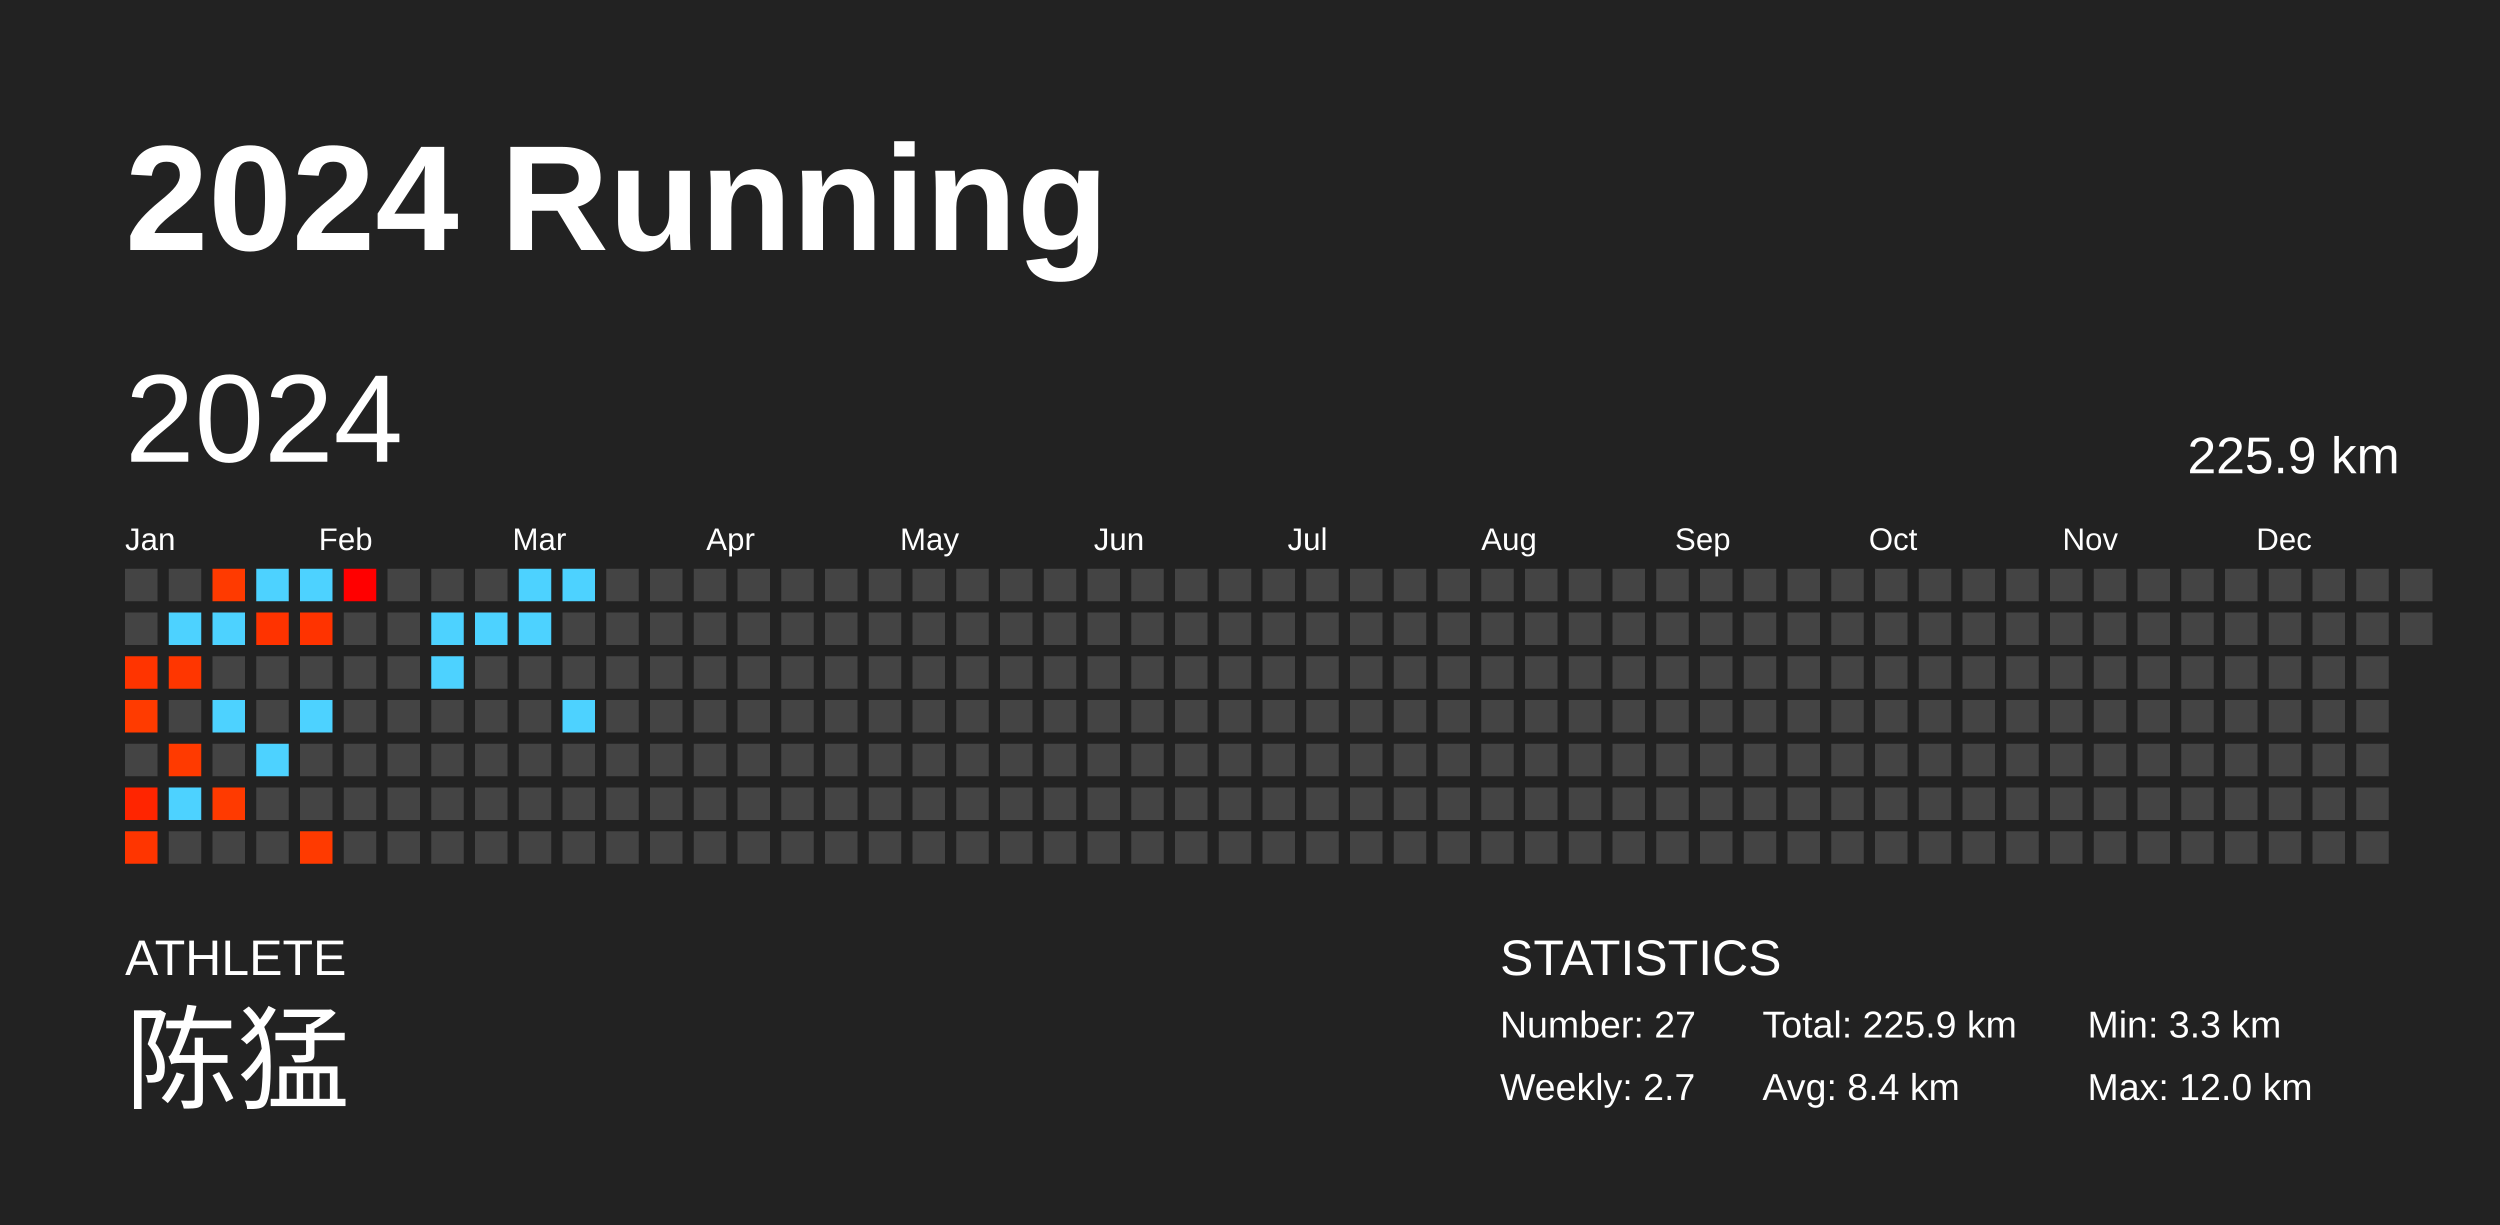
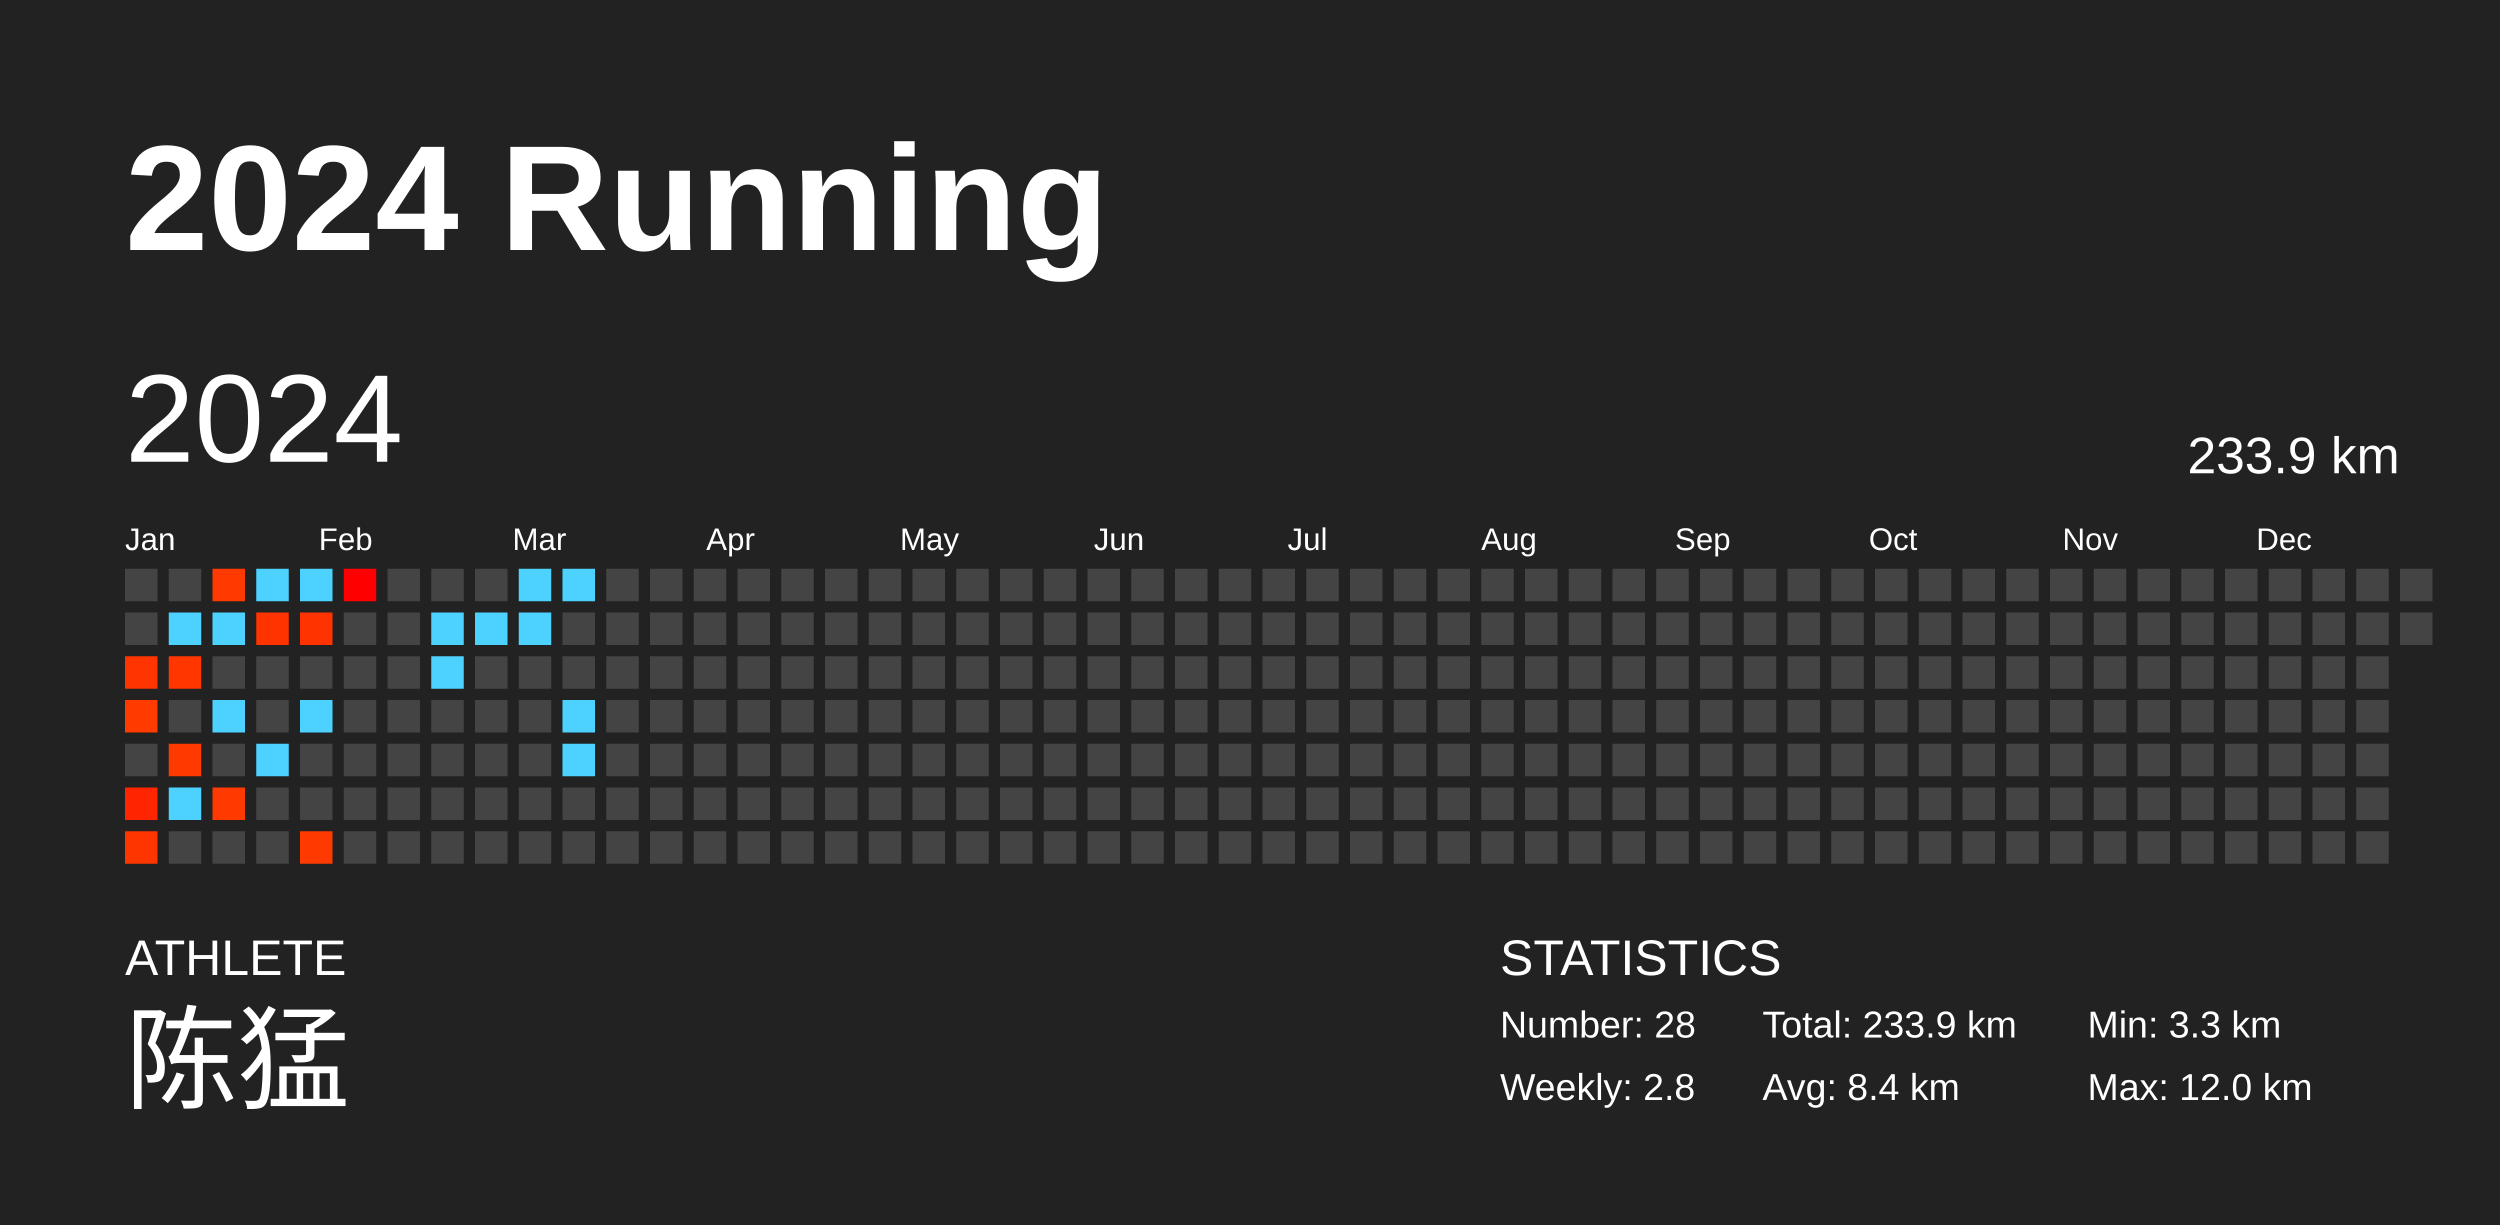
<svg xmlns="http://www.w3.org/2000/svg" baseProfile="full" height="98mm" version="1.1" viewBox="0,0,200,98" width="200mm">
  <defs />
  <rect fill="#222222" height="98" width="200" x="0" y="0" />
  <text fill="#FFFFFF" style="font-size:12px; font-family:Arial; font-weight:bold;" x="10" y="20">2024 Running</text>
  <text fill="#FFFFFF" style="font-size:4px; font-family:Arial" x="10" y="78">ATHLETE</text>
  <text fill="#FFFFFF" style="font-size:9px; font-family:Arial" x="10" y="88">陈猛</text>
  <text fill="#FFFFFF" style="font-size:4px; font-family:Arial" x="120" y="78">STATISTICS</text>
-   <text fill="#FFFFFF" style="font-size:3px; font-family:Arial" x="120" y="83">Number: 27</text>
-   <text fill="#FFFFFF" style="font-size:3px; font-family:Arial" x="120" y="88">Weekly: 2.7</text>
-   <text fill="#FFFFFF" style="font-size:3px; font-family:Arial" x="141" y="83">Total: 225.9 km</text>
+   <text fill="#FFFFFF" style="font-size:3px; font-family:Arial" x="120" y="83">Number: 28</text>
+   <text fill="#FFFFFF" style="font-size:3px; font-family:Arial" x="120" y="88">Weekly: 2.8</text>
+   <text fill="#FFFFFF" style="font-size:3px; font-family:Arial" x="141" y="83">Total: 233.9 km</text>
  <text fill="#FFFFFF" style="font-size:3px; font-family:Arial" x="141" y="88">Avg: 8.4 km</text>
  <text fill="#FFFFFF" style="font-size:3px; font-family:Arial" x="167" y="83">Min: 3.3 km</text>
  <text fill="#FFFFFF" style="font-size:3px; font-family:Arial" x="167" y="88">Max: 12.0 km</text>
  <text dominant-baseline="hanging" fill="#FFFFFF" style="font-size:10.0px; font-family:Arial;" x="10" y="30">2024</text>
-   <text dominant-baseline="hanging" fill="#FFFFFF" style="font-size:4.125px; font-family:Arial;" x="175" y="35">225.9 km</text>
+   <text dominant-baseline="hanging" fill="#FFFFFF" style="font-size:4.125px; font-family:Arial;" x="175" y="35">233.9 km</text>
  <text fill="#FFFFFF" style="font-size:2.5px; font-family:Arial" x="10.0" y="44">Jan</text>
  <text fill="#FFFFFF" style="font-size:2.5px; font-family:Arial" x="25.5" y="44">Feb</text>
  <text fill="#FFFFFF" style="font-size:2.5px; font-family:Arial" x="41.0" y="44">Mar</text>
  <text fill="#FFFFFF" style="font-size:2.5px; font-family:Arial" x="56.5" y="44">Apr</text>
  <text fill="#FFFFFF" style="font-size:2.5px; font-family:Arial" x="72.0" y="44">May</text>
  <text fill="#FFFFFF" style="font-size:2.5px; font-family:Arial" x="87.5" y="44">Jun</text>
  <text fill="#FFFFFF" style="font-size:2.5px; font-family:Arial" x="103.0" y="44">Jul</text>
  <text fill="#FFFFFF" style="font-size:2.5px; font-family:Arial" x="118.5" y="44">Aug</text>
  <text fill="#FFFFFF" style="font-size:2.5px; font-family:Arial" x="134.0" y="44">Sep</text>
  <text fill="#FFFFFF" style="font-size:2.5px; font-family:Arial" x="149.5" y="44">Oct</text>
  <text fill="#FFFFFF" style="font-size:2.5px; font-family:Arial" x="165.0" y="44">Nov</text>
  <text fill="#FFFFFF" style="font-size:2.5px; font-family:Arial" x="180.5" y="44">Dec</text>
  <rect fill="#444444" height="2.6" width="2.6" x="10.0" y="45.5" />
  <rect fill="#444444" height="2.6" width="2.6" x="10.0" y="49.0" />
  <rect fill="#ff3400" height="2.6" width="2.6" x="10.0" y="52.5" />
  <rect fill="#ff3b00" height="2.6" width="2.6" x="10.0" y="56.0" />
  <rect fill="#444444" height="2.6" width="2.6" x="10.0" y="59.5" />
  <rect fill="#ff2500" height="2.6" width="2.6" x="10.0" y="63.0" />
  <rect fill="#ff3500" height="2.6" width="2.6" x="10.0" y="66.5" />
  <rect fill="#444444" height="2.6" width="2.6" x="13.5" y="45.5" />
  <rect fill="#4dd2ff" height="2.6" width="2.6" x="13.5" y="49.0" />
  <rect fill="#ff3600" height="2.6" width="2.6" x="13.5" y="52.5" />
  <rect fill="#444444" height="2.6" width="2.6" x="13.5" y="56.0" />
  <rect fill="#ff3a00" height="2.6" width="2.6" x="13.5" y="59.5" />
  <rect fill="#4dd2ff" height="2.6" width="2.6" x="13.5" y="63.0" />
  <rect fill="#444444" height="2.6" width="2.6" x="13.5" y="66.5" />
  <rect fill="#ff3a00" height="2.6" width="2.6" x="17.0" y="45.5" />
  <rect fill="#4dd2ff" height="2.6" width="2.6" x="17.0" y="49.0" />
  <rect fill="#444444" height="2.6" width="2.6" x="17.0" y="52.5" />
  <rect fill="#4dd2ff" height="2.6" width="2.6" x="17.0" y="56.0" />
  <rect fill="#444444" height="2.6" width="2.6" x="17.0" y="59.5" />
  <rect fill="#ff3a00" height="2.6" width="2.6" x="17.0" y="63.0" />
  <rect fill="#444444" height="2.6" width="2.6" x="17.0" y="66.5" />
  <rect fill="#4dd2ff" height="2.6" width="2.6" x="20.5" y="45.5" />
  <rect fill="#ff3300" height="2.6" width="2.6" x="20.5" y="49.0" />
  <rect fill="#444444" height="2.6" width="2.6" x="20.5" y="52.5" />
  <rect fill="#444444" height="2.6" width="2.6" x="20.5" y="56.0" />
  <rect fill="#4dd2ff" height="2.6" width="2.6" x="20.5" y="59.5" />
  <rect fill="#444444" height="2.6" width="2.6" x="20.5" y="63.0" />
  <rect fill="#444444" height="2.6" width="2.6" x="20.5" y="66.5" />
  <rect fill="#4dd2ff" height="2.6" width="2.6" x="24.0" y="45.5" />
  <rect fill="#ff3300" height="2.6" width="2.6" x="24.0" y="49.0" />
  <rect fill="#444444" height="2.6" width="2.6" x="24.0" y="52.5" />
  <rect fill="#4dd2ff" height="2.6" width="2.6" x="24.0" y="56.0" />
  <rect fill="#444444" height="2.6" width="2.6" x="24.0" y="59.5" />
  <rect fill="#444444" height="2.6" width="2.6" x="24.0" y="63.0" />
  <rect fill="#ff3a00" height="2.6" width="2.6" x="24.0" y="66.5" />
  <rect fill="#ff0000" height="2.6" width="2.6" x="27.5" y="45.5" />
  <rect fill="#444444" height="2.6" width="2.6" x="27.5" y="49.0" />
  <rect fill="#444444" height="2.6" width="2.6" x="27.5" y="52.5" />
  <rect fill="#444444" height="2.6" width="2.6" x="27.5" y="56.0" />
  <rect fill="#444444" height="2.6" width="2.6" x="27.5" y="59.5" />
  <rect fill="#444444" height="2.6" width="2.6" x="27.5" y="63.0" />
  <rect fill="#444444" height="2.6" width="2.6" x="27.5" y="66.5" />
  <rect fill="#444444" height="2.6" width="2.6" x="31.0" y="45.5" />
  <rect fill="#444444" height="2.6" width="2.6" x="31.0" y="49.0" />
  <rect fill="#444444" height="2.6" width="2.6" x="31.0" y="52.5" />
  <rect fill="#444444" height="2.6" width="2.6" x="31.0" y="56.0" />
  <rect fill="#444444" height="2.6" width="2.6" x="31.0" y="59.5" />
  <rect fill="#444444" height="2.6" width="2.6" x="31.0" y="63.0" />
  <rect fill="#444444" height="2.6" width="2.6" x="31.0" y="66.5" />
  <rect fill="#444444" height="2.6" width="2.6" x="34.5" y="45.5" />
  <rect fill="#4dd2ff" height="2.6" width="2.6" x="34.5" y="49.0" />
  <rect fill="#4dd2ff" height="2.6" width="2.6" x="34.5" y="52.5" />
  <rect fill="#444444" height="2.6" width="2.6" x="34.5" y="56.0" />
  <rect fill="#444444" height="2.6" width="2.6" x="34.5" y="59.5" />
  <rect fill="#444444" height="2.6" width="2.6" x="34.5" y="63.0" />
  <rect fill="#444444" height="2.6" width="2.6" x="34.5" y="66.5" />
  <rect fill="#444444" height="2.6" width="2.6" x="38.0" y="45.5" />
  <rect fill="#4dd2ff" height="2.6" width="2.6" x="38.0" y="49.0" />
  <rect fill="#444444" height="2.6" width="2.6" x="38.0" y="52.5" />
  <rect fill="#444444" height="2.6" width="2.6" x="38.0" y="56.0" />
  <rect fill="#444444" height="2.6" width="2.6" x="38.0" y="59.5" />
  <rect fill="#444444" height="2.6" width="2.6" x="38.0" y="63.0" />
  <rect fill="#444444" height="2.6" width="2.6" x="38.0" y="66.5" />
  <rect fill="#4dd2ff" height="2.6" width="2.6" x="41.5" y="45.5" />
  <rect fill="#4dd2ff" height="2.6" width="2.6" x="41.5" y="49.0" />
  <rect fill="#444444" height="2.6" width="2.6" x="41.5" y="52.5" />
  <rect fill="#444444" height="2.6" width="2.6" x="41.5" y="56.0" />
  <rect fill="#444444" height="2.6" width="2.6" x="41.5" y="59.5" />
  <rect fill="#444444" height="2.6" width="2.6" x="41.5" y="63.0" />
  <rect fill="#444444" height="2.6" width="2.6" x="41.5" y="66.5" />
  <rect fill="#4dd2ff" height="2.6" width="2.6" x="45.0" y="45.5" />
  <rect fill="#444444" height="2.6" width="2.6" x="45.0" y="49.0" />
  <rect fill="#444444" height="2.6" width="2.6" x="45.0" y="52.5" />
  <rect fill="#4dd2ff" height="2.6" width="2.6" x="45.0" y="56.0" />
-   <rect fill="#444444" height="2.6" width="2.6" x="45.0" y="59.5" />
+   <rect fill="#4dd2ff" height="2.6" width="2.6" x="45.0" y="59.5" />
  <rect fill="#444444" height="2.6" width="2.6" x="45.0" y="63.0" />
  <rect fill="#444444" height="2.6" width="2.6" x="45.0" y="66.5" />
  <rect fill="#444444" height="2.6" width="2.6" x="48.5" y="45.5" />
  <rect fill="#444444" height="2.6" width="2.6" x="48.5" y="49.0" />
  <rect fill="#444444" height="2.6" width="2.6" x="48.5" y="52.5" />
  <rect fill="#444444" height="2.6" width="2.6" x="48.5" y="56.0" />
  <rect fill="#444444" height="2.6" width="2.6" x="48.5" y="59.5" />
  <rect fill="#444444" height="2.6" width="2.6" x="48.5" y="63.0" />
  <rect fill="#444444" height="2.6" width="2.6" x="48.5" y="66.5" />
  <rect fill="#444444" height="2.6" width="2.6" x="52.0" y="45.5" />
  <rect fill="#444444" height="2.6" width="2.6" x="52.0" y="49.0" />
  <rect fill="#444444" height="2.6" width="2.6" x="52.0" y="52.5" />
  <rect fill="#444444" height="2.6" width="2.6" x="52.0" y="56.0" />
  <rect fill="#444444" height="2.6" width="2.6" x="52.0" y="59.5" />
  <rect fill="#444444" height="2.6" width="2.6" x="52.0" y="63.0" />
  <rect fill="#444444" height="2.6" width="2.6" x="52.0" y="66.5" />
  <rect fill="#444444" height="2.6" width="2.6" x="55.5" y="45.5" />
  <rect fill="#444444" height="2.6" width="2.6" x="55.5" y="49.0" />
  <rect fill="#444444" height="2.6" width="2.6" x="55.5" y="52.5" />
  <rect fill="#444444" height="2.6" width="2.6" x="55.5" y="56.0" />
  <rect fill="#444444" height="2.6" width="2.6" x="55.5" y="59.5" />
  <rect fill="#444444" height="2.6" width="2.6" x="55.5" y="63.0" />
  <rect fill="#444444" height="2.6" width="2.6" x="55.5" y="66.5" />
  <rect fill="#444444" height="2.6" width="2.6" x="59.0" y="45.5" />
  <rect fill="#444444" height="2.6" width="2.6" x="59.0" y="49.0" />
  <rect fill="#444444" height="2.6" width="2.6" x="59.0" y="52.5" />
  <rect fill="#444444" height="2.6" width="2.6" x="59.0" y="56.0" />
  <rect fill="#444444" height="2.6" width="2.6" x="59.0" y="59.5" />
  <rect fill="#444444" height="2.6" width="2.6" x="59.0" y="63.0" />
  <rect fill="#444444" height="2.6" width="2.6" x="59.0" y="66.5" />
  <rect fill="#444444" height="2.6" width="2.6" x="62.5" y="45.5" />
  <rect fill="#444444" height="2.6" width="2.6" x="62.5" y="49.0" />
  <rect fill="#444444" height="2.6" width="2.6" x="62.5" y="52.5" />
  <rect fill="#444444" height="2.6" width="2.6" x="62.5" y="56.0" />
  <rect fill="#444444" height="2.6" width="2.6" x="62.5" y="59.5" />
  <rect fill="#444444" height="2.6" width="2.6" x="62.5" y="63.0" />
  <rect fill="#444444" height="2.6" width="2.6" x="62.5" y="66.5" />
  <rect fill="#444444" height="2.6" width="2.6" x="66.0" y="45.5" />
  <rect fill="#444444" height="2.6" width="2.6" x="66.0" y="49.0" />
  <rect fill="#444444" height="2.6" width="2.6" x="66.0" y="52.5" />
  <rect fill="#444444" height="2.6" width="2.6" x="66.0" y="56.0" />
  <rect fill="#444444" height="2.6" width="2.6" x="66.0" y="59.5" />
  <rect fill="#444444" height="2.6" width="2.6" x="66.0" y="63.0" />
  <rect fill="#444444" height="2.6" width="2.6" x="66.0" y="66.5" />
  <rect fill="#444444" height="2.6" width="2.6" x="69.5" y="45.5" />
  <rect fill="#444444" height="2.6" width="2.6" x="69.5" y="49.0" />
  <rect fill="#444444" height="2.6" width="2.6" x="69.5" y="52.5" />
  <rect fill="#444444" height="2.6" width="2.6" x="69.5" y="56.0" />
  <rect fill="#444444" height="2.6" width="2.6" x="69.5" y="59.5" />
  <rect fill="#444444" height="2.6" width="2.6" x="69.5" y="63.0" />
  <rect fill="#444444" height="2.6" width="2.6" x="69.5" y="66.5" />
  <rect fill="#444444" height="2.6" width="2.6" x="73.0" y="45.5" />
  <rect fill="#444444" height="2.6" width="2.6" x="73.0" y="49.0" />
  <rect fill="#444444" height="2.6" width="2.6" x="73.0" y="52.5" />
  <rect fill="#444444" height="2.6" width="2.6" x="73.0" y="56.0" />
  <rect fill="#444444" height="2.6" width="2.6" x="73.0" y="59.5" />
  <rect fill="#444444" height="2.6" width="2.6" x="73.0" y="63.0" />
  <rect fill="#444444" height="2.6" width="2.6" x="73.0" y="66.5" />
  <rect fill="#444444" height="2.6" width="2.6" x="76.5" y="45.5" />
  <rect fill="#444444" height="2.6" width="2.6" x="76.5" y="49.0" />
  <rect fill="#444444" height="2.6" width="2.6" x="76.5" y="52.5" />
  <rect fill="#444444" height="2.6" width="2.6" x="76.5" y="56.0" />
  <rect fill="#444444" height="2.6" width="2.6" x="76.5" y="59.5" />
  <rect fill="#444444" height="2.6" width="2.6" x="76.5" y="63.0" />
  <rect fill="#444444" height="2.6" width="2.6" x="76.5" y="66.5" />
  <rect fill="#444444" height="2.6" width="2.6" x="80.0" y="45.5" />
  <rect fill="#444444" height="2.6" width="2.6" x="80.0" y="49.0" />
  <rect fill="#444444" height="2.6" width="2.6" x="80.0" y="52.5" />
  <rect fill="#444444" height="2.6" width="2.6" x="80.0" y="56.0" />
  <rect fill="#444444" height="2.6" width="2.6" x="80.0" y="59.5" />
  <rect fill="#444444" height="2.6" width="2.6" x="80.0" y="63.0" />
  <rect fill="#444444" height="2.6" width="2.6" x="80.0" y="66.5" />
  <rect fill="#444444" height="2.6" width="2.6" x="83.5" y="45.5" />
  <rect fill="#444444" height="2.6" width="2.6" x="83.5" y="49.0" />
  <rect fill="#444444" height="2.6" width="2.6" x="83.5" y="52.5" />
  <rect fill="#444444" height="2.6" width="2.6" x="83.5" y="56.0" />
  <rect fill="#444444" height="2.6" width="2.6" x="83.5" y="59.5" />
  <rect fill="#444444" height="2.6" width="2.6" x="83.5" y="63.0" />
  <rect fill="#444444" height="2.6" width="2.6" x="83.5" y="66.5" />
  <rect fill="#444444" height="2.6" width="2.6" x="87.0" y="45.5" />
  <rect fill="#444444" height="2.6" width="2.6" x="87.0" y="49.0" />
  <rect fill="#444444" height="2.6" width="2.6" x="87.0" y="52.5" />
  <rect fill="#444444" height="2.6" width="2.6" x="87.0" y="56.0" />
  <rect fill="#444444" height="2.6" width="2.6" x="87.0" y="59.5" />
  <rect fill="#444444" height="2.6" width="2.6" x="87.0" y="63.0" />
  <rect fill="#444444" height="2.6" width="2.6" x="87.0" y="66.5" />
  <rect fill="#444444" height="2.6" width="2.6" x="90.5" y="45.5" />
  <rect fill="#444444" height="2.6" width="2.6" x="90.5" y="49.0" />
  <rect fill="#444444" height="2.6" width="2.6" x="90.5" y="52.5" />
  <rect fill="#444444" height="2.6" width="2.6" x="90.5" y="56.0" />
  <rect fill="#444444" height="2.6" width="2.6" x="90.5" y="59.5" />
  <rect fill="#444444" height="2.6" width="2.6" x="90.5" y="63.0" />
  <rect fill="#444444" height="2.6" width="2.6" x="90.5" y="66.5" />
  <rect fill="#444444" height="2.6" width="2.6" x="94.0" y="45.5" />
  <rect fill="#444444" height="2.6" width="2.6" x="94.0" y="49.0" />
  <rect fill="#444444" height="2.6" width="2.6" x="94.0" y="52.5" />
  <rect fill="#444444" height="2.6" width="2.6" x="94.0" y="56.0" />
  <rect fill="#444444" height="2.6" width="2.6" x="94.0" y="59.5" />
  <rect fill="#444444" height="2.6" width="2.6" x="94.0" y="63.0" />
  <rect fill="#444444" height="2.6" width="2.6" x="94.0" y="66.5" />
  <rect fill="#444444" height="2.6" width="2.6" x="97.5" y="45.5" />
  <rect fill="#444444" height="2.6" width="2.6" x="97.5" y="49.0" />
  <rect fill="#444444" height="2.6" width="2.6" x="97.5" y="52.5" />
  <rect fill="#444444" height="2.6" width="2.6" x="97.5" y="56.0" />
  <rect fill="#444444" height="2.6" width="2.6" x="97.5" y="59.5" />
  <rect fill="#444444" height="2.6" width="2.6" x="97.5" y="63.0" />
  <rect fill="#444444" height="2.6" width="2.6" x="97.5" y="66.5" />
  <rect fill="#444444" height="2.6" width="2.6" x="101.0" y="45.5" />
  <rect fill="#444444" height="2.6" width="2.6" x="101.0" y="49.0" />
  <rect fill="#444444" height="2.6" width="2.6" x="101.0" y="52.5" />
  <rect fill="#444444" height="2.6" width="2.6" x="101.0" y="56.0" />
  <rect fill="#444444" height="2.6" width="2.6" x="101.0" y="59.5" />
  <rect fill="#444444" height="2.6" width="2.6" x="101.0" y="63.0" />
  <rect fill="#444444" height="2.6" width="2.6" x="101.0" y="66.5" />
  <rect fill="#444444" height="2.6" width="2.6" x="104.5" y="45.5" />
  <rect fill="#444444" height="2.6" width="2.6" x="104.5" y="49.0" />
  <rect fill="#444444" height="2.6" width="2.6" x="104.5" y="52.5" />
  <rect fill="#444444" height="2.6" width="2.6" x="104.5" y="56.0" />
  <rect fill="#444444" height="2.6" width="2.6" x="104.5" y="59.5" />
  <rect fill="#444444" height="2.6" width="2.6" x="104.5" y="63.0" />
  <rect fill="#444444" height="2.6" width="2.6" x="104.5" y="66.5" />
  <rect fill="#444444" height="2.6" width="2.6" x="108.0" y="45.5" />
  <rect fill="#444444" height="2.6" width="2.6" x="108.0" y="49.0" />
  <rect fill="#444444" height="2.6" width="2.6" x="108.0" y="52.5" />
  <rect fill="#444444" height="2.6" width="2.6" x="108.0" y="56.0" />
  <rect fill="#444444" height="2.6" width="2.6" x="108.0" y="59.5" />
  <rect fill="#444444" height="2.6" width="2.6" x="108.0" y="63.0" />
  <rect fill="#444444" height="2.6" width="2.6" x="108.0" y="66.5" />
  <rect fill="#444444" height="2.6" width="2.6" x="111.5" y="45.5" />
  <rect fill="#444444" height="2.6" width="2.6" x="111.5" y="49.0" />
  <rect fill="#444444" height="2.6" width="2.6" x="111.5" y="52.5" />
  <rect fill="#444444" height="2.6" width="2.6" x="111.5" y="56.0" />
  <rect fill="#444444" height="2.6" width="2.6" x="111.5" y="59.5" />
  <rect fill="#444444" height="2.6" width="2.6" x="111.5" y="63.0" />
  <rect fill="#444444" height="2.6" width="2.6" x="111.5" y="66.5" />
  <rect fill="#444444" height="2.6" width="2.6" x="115.0" y="45.5" />
  <rect fill="#444444" height="2.6" width="2.6" x="115.0" y="49.0" />
  <rect fill="#444444" height="2.6" width="2.6" x="115.0" y="52.5" />
  <rect fill="#444444" height="2.6" width="2.6" x="115.0" y="56.0" />
  <rect fill="#444444" height="2.6" width="2.6" x="115.0" y="59.5" />
  <rect fill="#444444" height="2.6" width="2.6" x="115.0" y="63.0" />
  <rect fill="#444444" height="2.6" width="2.6" x="115.0" y="66.5" />
  <rect fill="#444444" height="2.6" width="2.6" x="118.5" y="45.5" />
  <rect fill="#444444" height="2.6" width="2.6" x="118.5" y="49.0" />
  <rect fill="#444444" height="2.6" width="2.6" x="118.5" y="52.5" />
  <rect fill="#444444" height="2.6" width="2.6" x="118.5" y="56.0" />
  <rect fill="#444444" height="2.6" width="2.6" x="118.5" y="59.5" />
  <rect fill="#444444" height="2.6" width="2.6" x="118.5" y="63.0" />
  <rect fill="#444444" height="2.6" width="2.6" x="118.5" y="66.5" />
  <rect fill="#444444" height="2.6" width="2.6" x="122.0" y="45.5" />
  <rect fill="#444444" height="2.6" width="2.6" x="122.0" y="49.0" />
  <rect fill="#444444" height="2.6" width="2.6" x="122.0" y="52.5" />
  <rect fill="#444444" height="2.6" width="2.6" x="122.0" y="56.0" />
  <rect fill="#444444" height="2.6" width="2.6" x="122.0" y="59.5" />
  <rect fill="#444444" height="2.6" width="2.6" x="122.0" y="63.0" />
  <rect fill="#444444" height="2.6" width="2.6" x="122.0" y="66.5" />
  <rect fill="#444444" height="2.6" width="2.6" x="125.5" y="45.5" />
  <rect fill="#444444" height="2.6" width="2.6" x="125.5" y="49.0" />
  <rect fill="#444444" height="2.6" width="2.6" x="125.5" y="52.5" />
  <rect fill="#444444" height="2.6" width="2.6" x="125.5" y="56.0" />
  <rect fill="#444444" height="2.6" width="2.6" x="125.5" y="59.5" />
  <rect fill="#444444" height="2.6" width="2.6" x="125.5" y="63.0" />
  <rect fill="#444444" height="2.6" width="2.6" x="125.5" y="66.5" />
  <rect fill="#444444" height="2.6" width="2.6" x="129.0" y="45.5" />
  <rect fill="#444444" height="2.6" width="2.6" x="129.0" y="49.0" />
  <rect fill="#444444" height="2.6" width="2.6" x="129.0" y="52.5" />
  <rect fill="#444444" height="2.6" width="2.6" x="129.0" y="56.0" />
  <rect fill="#444444" height="2.6" width="2.6" x="129.0" y="59.5" />
  <rect fill="#444444" height="2.6" width="2.6" x="129.0" y="63.0" />
  <rect fill="#444444" height="2.6" width="2.6" x="129.0" y="66.5" />
  <rect fill="#444444" height="2.6" width="2.6" x="132.5" y="45.5" />
  <rect fill="#444444" height="2.6" width="2.6" x="132.5" y="49.0" />
  <rect fill="#444444" height="2.6" width="2.6" x="132.5" y="52.5" />
  <rect fill="#444444" height="2.6" width="2.6" x="132.5" y="56.0" />
  <rect fill="#444444" height="2.6" width="2.6" x="132.5" y="59.5" />
  <rect fill="#444444" height="2.6" width="2.6" x="132.5" y="63.0" />
  <rect fill="#444444" height="2.6" width="2.6" x="132.5" y="66.5" />
  <rect fill="#444444" height="2.6" width="2.6" x="136.0" y="45.5" />
  <rect fill="#444444" height="2.6" width="2.6" x="136.0" y="49.0" />
  <rect fill="#444444" height="2.6" width="2.6" x="136.0" y="52.5" />
  <rect fill="#444444" height="2.6" width="2.6" x="136.0" y="56.0" />
  <rect fill="#444444" height="2.6" width="2.6" x="136.0" y="59.5" />
  <rect fill="#444444" height="2.6" width="2.6" x="136.0" y="63.0" />
  <rect fill="#444444" height="2.6" width="2.6" x="136.0" y="66.5" />
  <rect fill="#444444" height="2.6" width="2.6" x="139.5" y="45.5" />
  <rect fill="#444444" height="2.6" width="2.6" x="139.5" y="49.0" />
  <rect fill="#444444" height="2.6" width="2.6" x="139.5" y="52.5" />
  <rect fill="#444444" height="2.6" width="2.6" x="139.5" y="56.0" />
  <rect fill="#444444" height="2.6" width="2.6" x="139.5" y="59.5" />
  <rect fill="#444444" height="2.6" width="2.6" x="139.5" y="63.0" />
  <rect fill="#444444" height="2.6" width="2.6" x="139.5" y="66.5" />
  <rect fill="#444444" height="2.6" width="2.6" x="143.0" y="45.5" />
  <rect fill="#444444" height="2.6" width="2.6" x="143.0" y="49.0" />
  <rect fill="#444444" height="2.6" width="2.6" x="143.0" y="52.5" />
  <rect fill="#444444" height="2.6" width="2.6" x="143.0" y="56.0" />
  <rect fill="#444444" height="2.6" width="2.6" x="143.0" y="59.5" />
  <rect fill="#444444" height="2.6" width="2.6" x="143.0" y="63.0" />
  <rect fill="#444444" height="2.6" width="2.6" x="143.0" y="66.5" />
  <rect fill="#444444" height="2.6" width="2.6" x="146.5" y="45.5" />
  <rect fill="#444444" height="2.6" width="2.6" x="146.5" y="49.0" />
  <rect fill="#444444" height="2.6" width="2.6" x="146.5" y="52.5" />
  <rect fill="#444444" height="2.6" width="2.6" x="146.5" y="56.0" />
  <rect fill="#444444" height="2.6" width="2.6" x="146.5" y="59.5" />
  <rect fill="#444444" height="2.6" width="2.6" x="146.5" y="63.0" />
  <rect fill="#444444" height="2.6" width="2.6" x="146.5" y="66.5" />
  <rect fill="#444444" height="2.6" width="2.6" x="150.0" y="45.5" />
  <rect fill="#444444" height="2.6" width="2.6" x="150.0" y="49.0" />
  <rect fill="#444444" height="2.6" width="2.6" x="150.0" y="52.5" />
  <rect fill="#444444" height="2.6" width="2.6" x="150.0" y="56.0" />
  <rect fill="#444444" height="2.6" width="2.6" x="150.0" y="59.5" />
  <rect fill="#444444" height="2.6" width="2.6" x="150.0" y="63.0" />
  <rect fill="#444444" height="2.6" width="2.6" x="150.0" y="66.5" />
  <rect fill="#444444" height="2.6" width="2.6" x="153.5" y="45.5" />
  <rect fill="#444444" height="2.6" width="2.6" x="153.5" y="49.0" />
  <rect fill="#444444" height="2.6" width="2.6" x="153.5" y="52.5" />
  <rect fill="#444444" height="2.6" width="2.6" x="153.5" y="56.0" />
  <rect fill="#444444" height="2.6" width="2.6" x="153.5" y="59.5" />
  <rect fill="#444444" height="2.6" width="2.6" x="153.5" y="63.0" />
  <rect fill="#444444" height="2.6" width="2.6" x="153.5" y="66.5" />
  <rect fill="#444444" height="2.6" width="2.6" x="157.0" y="45.5" />
  <rect fill="#444444" height="2.6" width="2.6" x="157.0" y="49.0" />
  <rect fill="#444444" height="2.6" width="2.6" x="157.0" y="52.5" />
  <rect fill="#444444" height="2.6" width="2.6" x="157.0" y="56.0" />
  <rect fill="#444444" height="2.6" width="2.6" x="157.0" y="59.5" />
  <rect fill="#444444" height="2.6" width="2.6" x="157.0" y="63.0" />
  <rect fill="#444444" height="2.6" width="2.6" x="157.0" y="66.5" />
  <rect fill="#444444" height="2.6" width="2.6" x="160.5" y="45.5" />
  <rect fill="#444444" height="2.6" width="2.6" x="160.5" y="49.0" />
  <rect fill="#444444" height="2.6" width="2.6" x="160.5" y="52.5" />
  <rect fill="#444444" height="2.6" width="2.6" x="160.5" y="56.0" />
  <rect fill="#444444" height="2.6" width="2.6" x="160.5" y="59.5" />
  <rect fill="#444444" height="2.6" width="2.6" x="160.5" y="63.0" />
  <rect fill="#444444" height="2.6" width="2.6" x="160.5" y="66.5" />
  <rect fill="#444444" height="2.6" width="2.6" x="164.0" y="45.5" />
  <rect fill="#444444" height="2.6" width="2.6" x="164.0" y="49.0" />
  <rect fill="#444444" height="2.6" width="2.6" x="164.0" y="52.5" />
  <rect fill="#444444" height="2.6" width="2.6" x="164.0" y="56.0" />
  <rect fill="#444444" height="2.6" width="2.6" x="164.0" y="59.5" />
  <rect fill="#444444" height="2.6" width="2.6" x="164.0" y="63.0" />
  <rect fill="#444444" height="2.6" width="2.6" x="164.0" y="66.5" />
  <rect fill="#444444" height="2.6" width="2.6" x="167.5" y="45.5" />
  <rect fill="#444444" height="2.6" width="2.6" x="167.5" y="49.0" />
  <rect fill="#444444" height="2.6" width="2.6" x="167.5" y="52.5" />
  <rect fill="#444444" height="2.6" width="2.6" x="167.5" y="56.0" />
  <rect fill="#444444" height="2.6" width="2.6" x="167.5" y="59.5" />
  <rect fill="#444444" height="2.6" width="2.6" x="167.5" y="63.0" />
  <rect fill="#444444" height="2.6" width="2.6" x="167.5" y="66.5" />
  <rect fill="#444444" height="2.6" width="2.6" x="171.0" y="45.5" />
  <rect fill="#444444" height="2.6" width="2.6" x="171.0" y="49.0" />
  <rect fill="#444444" height="2.6" width="2.6" x="171.0" y="52.5" />
  <rect fill="#444444" height="2.6" width="2.6" x="171.0" y="56.0" />
  <rect fill="#444444" height="2.6" width="2.6" x="171.0" y="59.5" />
  <rect fill="#444444" height="2.6" width="2.6" x="171.0" y="63.0" />
  <rect fill="#444444" height="2.6" width="2.6" x="171.0" y="66.5" />
  <rect fill="#444444" height="2.6" width="2.6" x="174.5" y="45.5" />
  <rect fill="#444444" height="2.6" width="2.6" x="174.5" y="49.0" />
  <rect fill="#444444" height="2.6" width="2.6" x="174.5" y="52.5" />
  <rect fill="#444444" height="2.6" width="2.6" x="174.5" y="56.0" />
  <rect fill="#444444" height="2.6" width="2.6" x="174.5" y="59.5" />
  <rect fill="#444444" height="2.6" width="2.6" x="174.5" y="63.0" />
  <rect fill="#444444" height="2.6" width="2.6" x="174.5" y="66.5" />
  <rect fill="#444444" height="2.6" width="2.6" x="178.0" y="45.5" />
  <rect fill="#444444" height="2.6" width="2.6" x="178.0" y="49.0" />
  <rect fill="#444444" height="2.6" width="2.6" x="178.0" y="52.5" />
  <rect fill="#444444" height="2.6" width="2.6" x="178.0" y="56.0" />
  <rect fill="#444444" height="2.6" width="2.6" x="178.0" y="59.5" />
  <rect fill="#444444" height="2.6" width="2.6" x="178.0" y="63.0" />
  <rect fill="#444444" height="2.6" width="2.6" x="178.0" y="66.5" />
  <rect fill="#444444" height="2.6" width="2.6" x="181.5" y="45.5" />
  <rect fill="#444444" height="2.6" width="2.6" x="181.5" y="49.0" />
  <rect fill="#444444" height="2.6" width="2.6" x="181.5" y="52.5" />
  <rect fill="#444444" height="2.6" width="2.6" x="181.5" y="56.0" />
  <rect fill="#444444" height="2.6" width="2.6" x="181.5" y="59.5" />
  <rect fill="#444444" height="2.6" width="2.6" x="181.5" y="63.0" />
  <rect fill="#444444" height="2.6" width="2.6" x="181.5" y="66.5" />
  <rect fill="#444444" height="2.6" width="2.6" x="185.0" y="45.5" />
  <rect fill="#444444" height="2.6" width="2.6" x="185.0" y="49.0" />
  <rect fill="#444444" height="2.6" width="2.6" x="185.0" y="52.5" />
  <rect fill="#444444" height="2.6" width="2.6" x="185.0" y="56.0" />
  <rect fill="#444444" height="2.6" width="2.6" x="185.0" y="59.5" />
  <rect fill="#444444" height="2.6" width="2.6" x="185.0" y="63.0" />
  <rect fill="#444444" height="2.6" width="2.6" x="185.0" y="66.5" />
  <rect fill="#444444" height="2.6" width="2.6" x="188.5" y="45.5" />
  <rect fill="#444444" height="2.6" width="2.6" x="188.5" y="49.0" />
  <rect fill="#444444" height="2.6" width="2.6" x="188.5" y="52.5" />
  <rect fill="#444444" height="2.6" width="2.6" x="188.5" y="56.0" />
  <rect fill="#444444" height="2.6" width="2.6" x="188.5" y="59.5" />
  <rect fill="#444444" height="2.6" width="2.6" x="188.5" y="63.0" />
  <rect fill="#444444" height="2.6" width="2.6" x="188.5" y="66.5" />
  <rect fill="#444444" height="2.6" width="2.6" x="192.0" y="45.5" />
  <rect fill="#444444" height="2.6" width="2.6" x="192.0" y="49.0" />
</svg>
